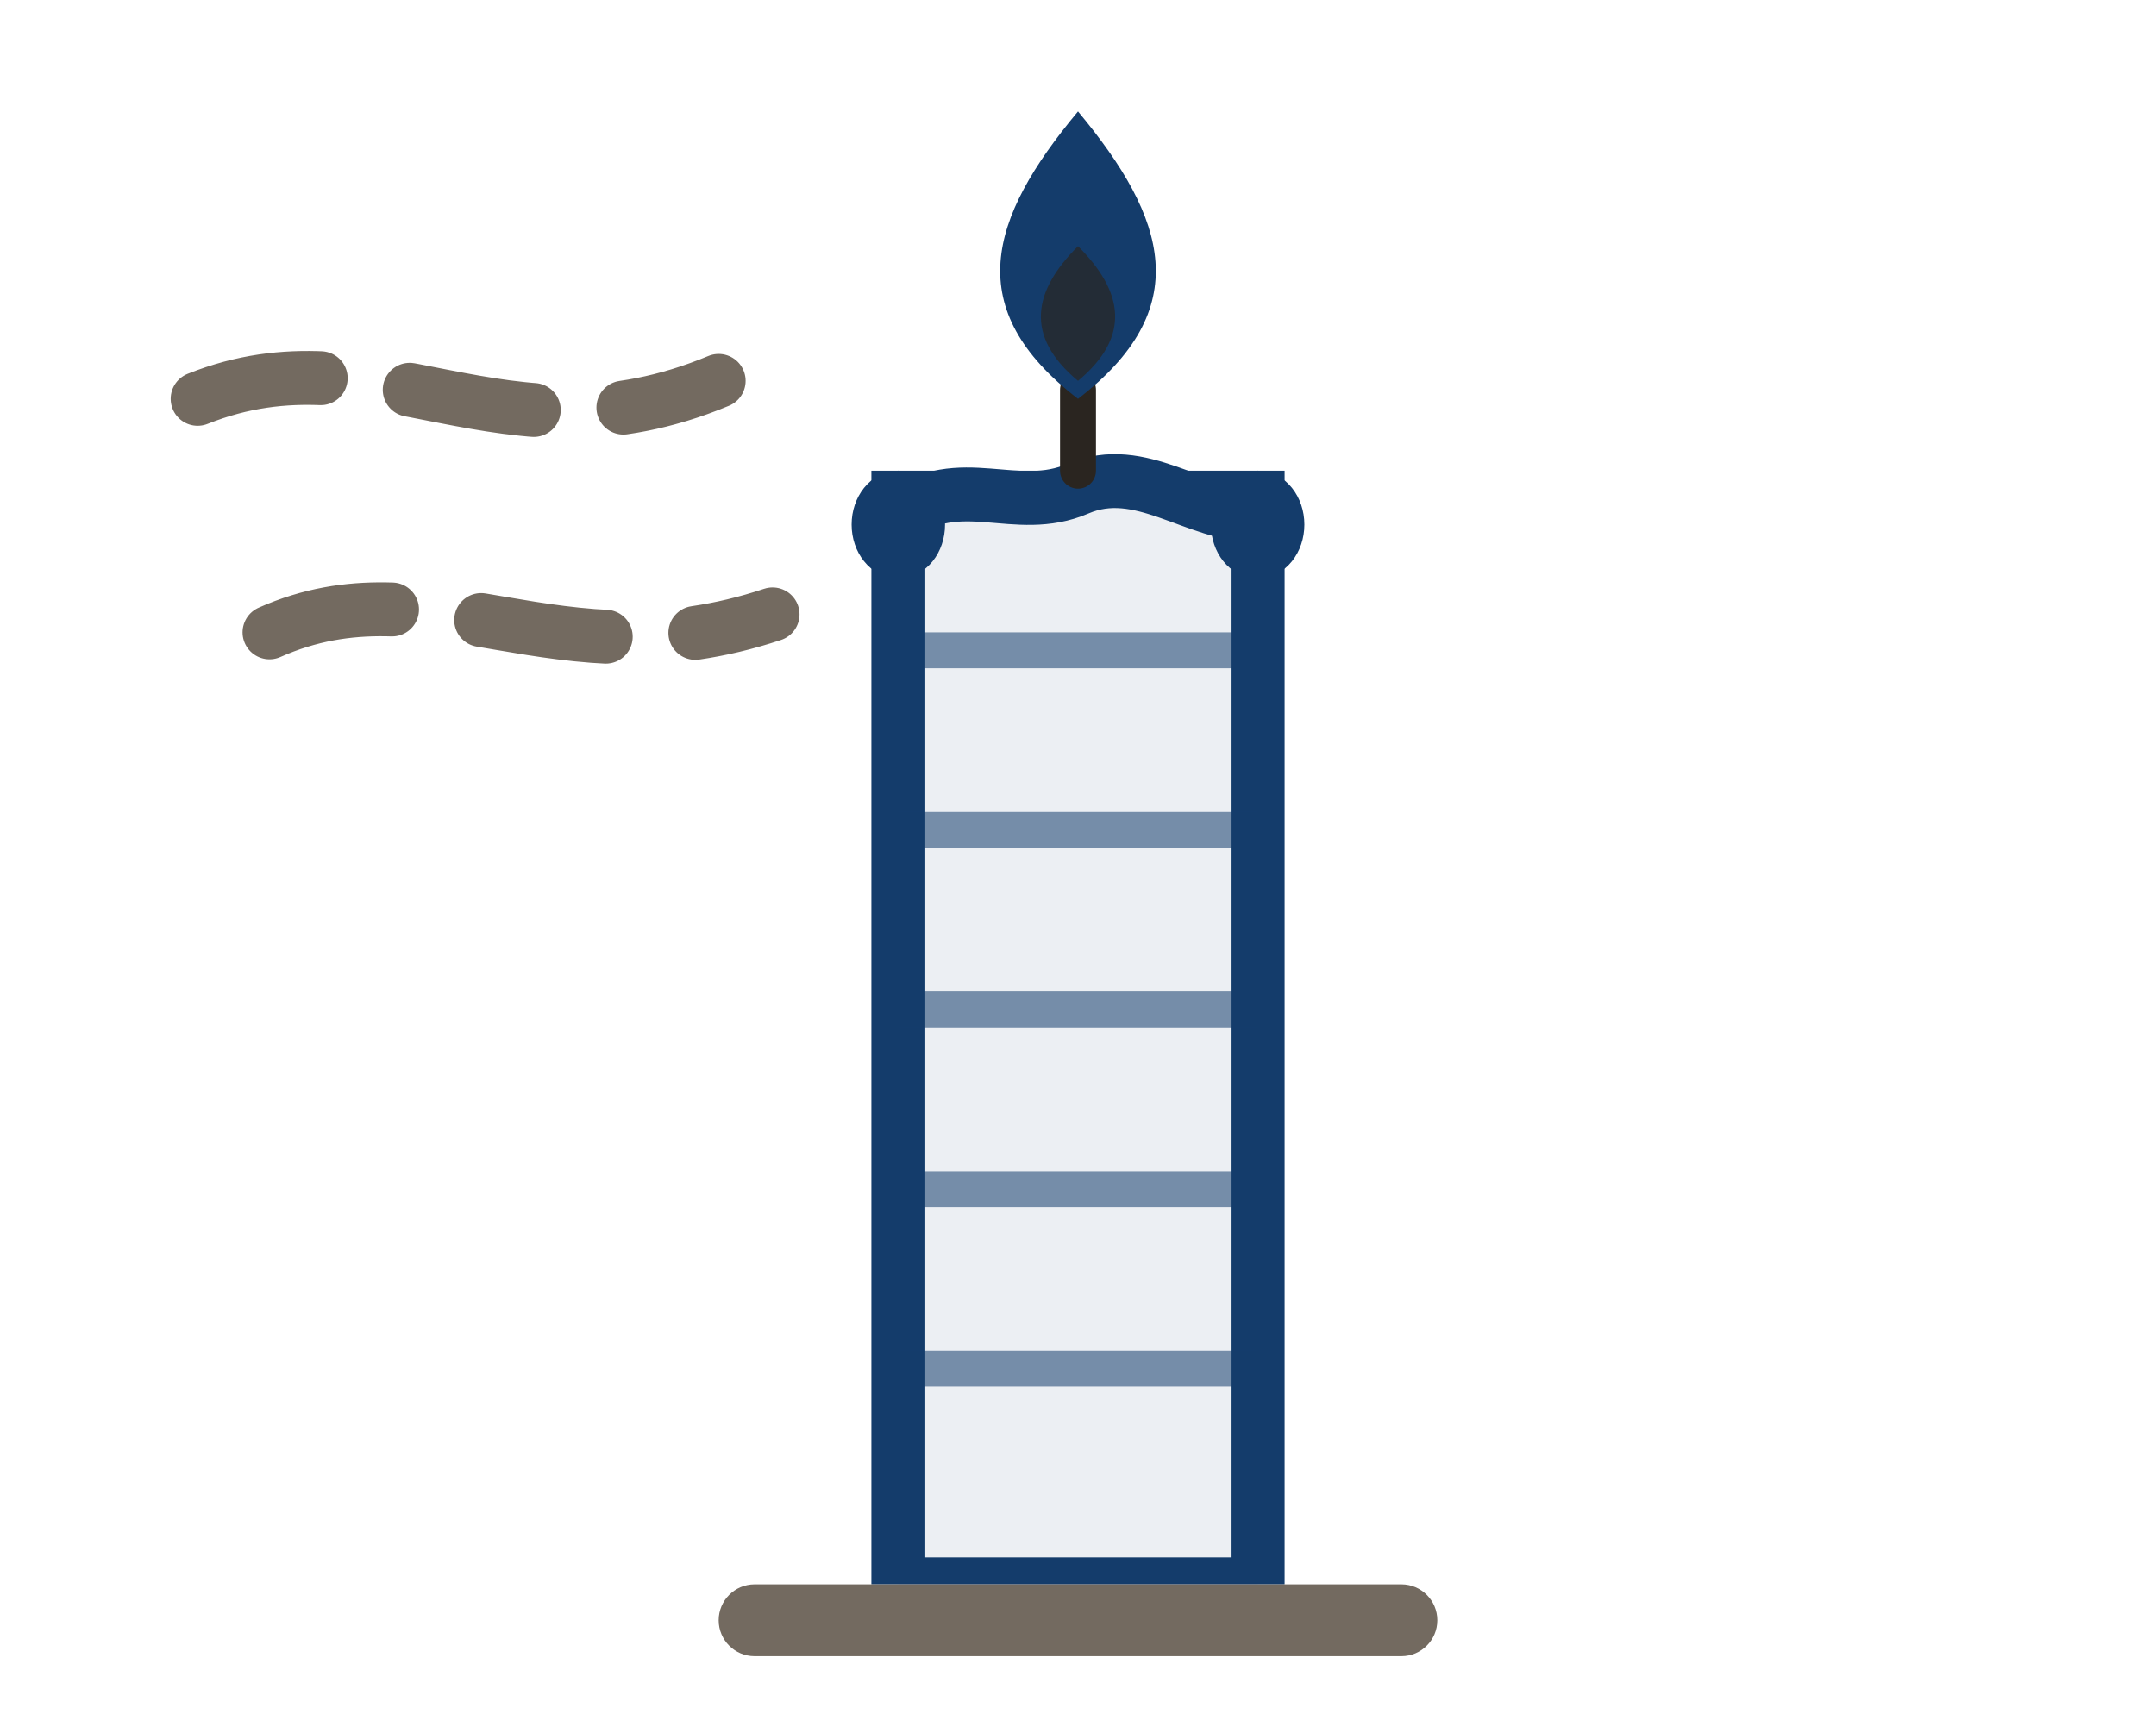
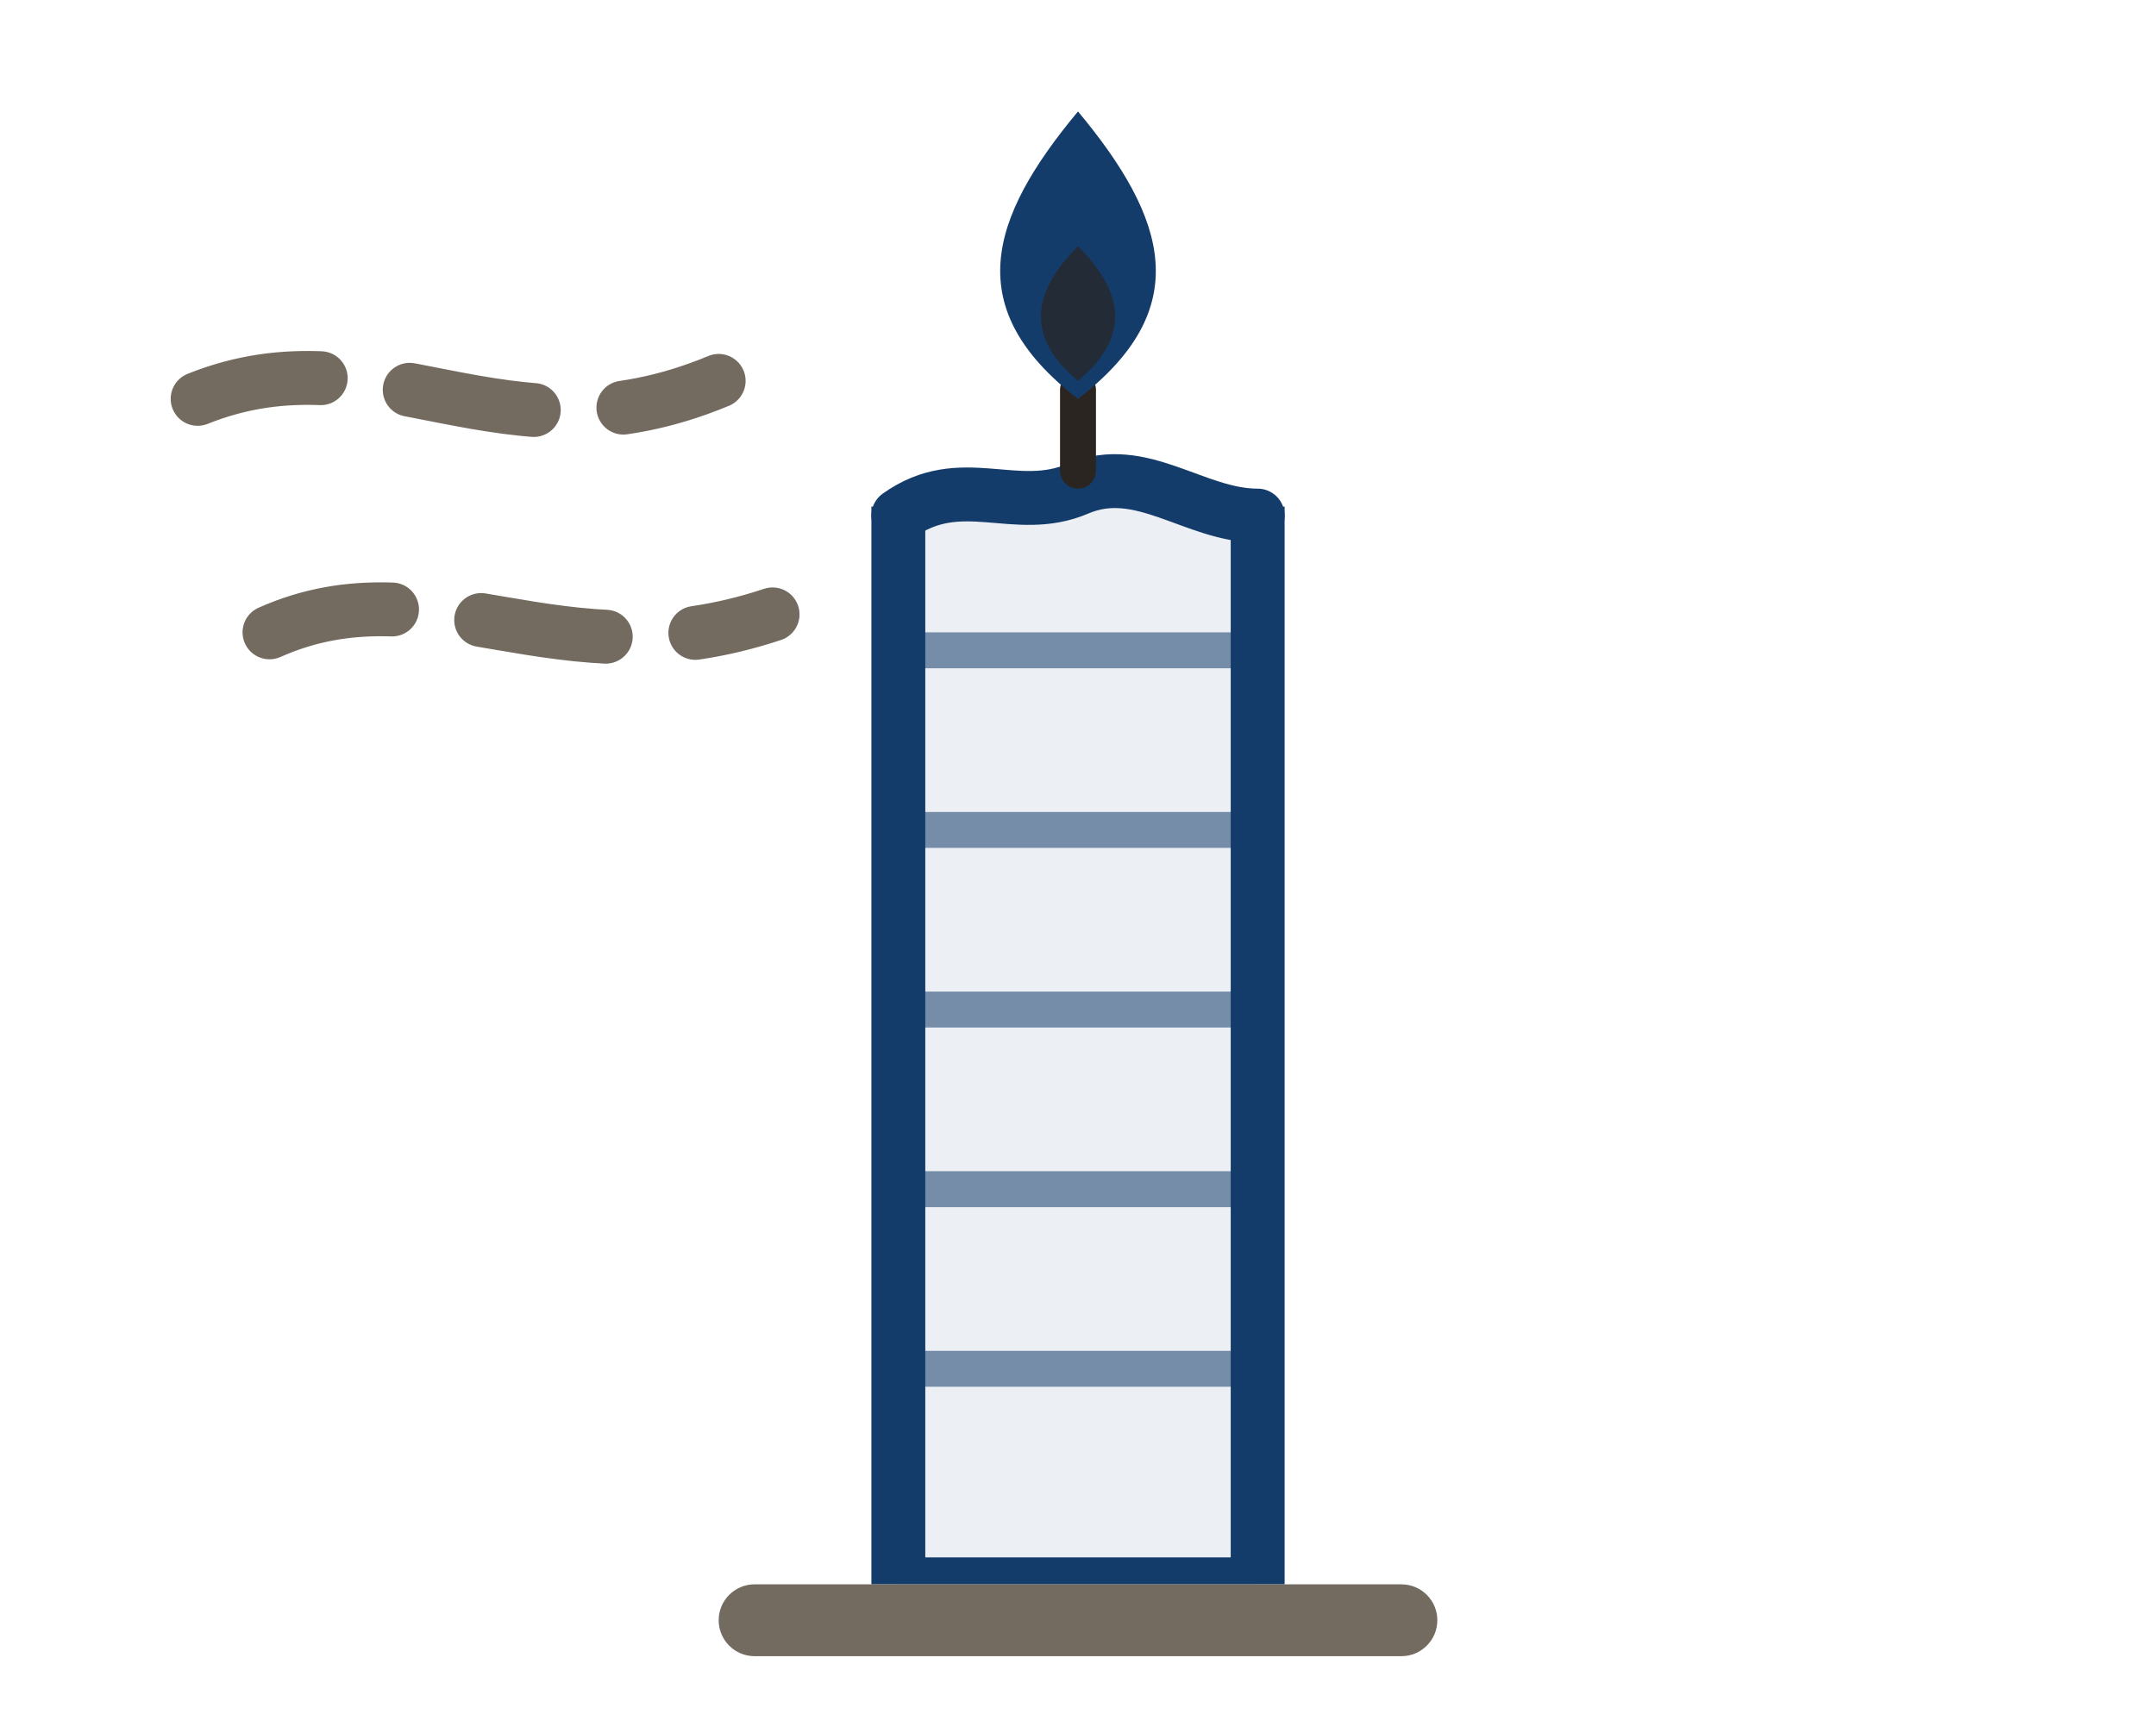
<svg xmlns="http://www.w3.org/2000/svg" width="122" height="97" viewBox="0 0 240 190">
  <defs>
-     <clipPath id="t13-c-burn">
-       <rect x="94" y="52" width="52" height="124">
+     <clipPath id="candle-burn-clip">
+       <rect x="94" y="56" width="52" height="120">
        <animate attributeName="y" values="56;152" dur="12s" repeatCount="indefinite" />
        <animate attributeName="height" values="120;24" dur="12s" repeatCount="indefinite" />
      </rect>
    </clipPath>
  </defs>
-   <g clip-path="url(#t13-c-burn)">
+   <g clip-path="url(#candle-burn-clip)">
    <rect x="100" y="52" width="40" height="124" stroke="#143C6B" stroke-width="6" fill="#143C6B" fill-opacity="0.08" />
    <g stroke="#143C6B" stroke-opacity="0.55" stroke-width="4">
      <line x1="100" y1="72" x2="140" y2="72" />
      <line x1="100" y1="92" x2="140" y2="92" />
      <line x1="100" y1="112" x2="140" y2="112" />
      <line x1="100" y1="132" x2="140" y2="132" />
      <line x1="100" y1="152" x2="140" y2="152" />
    </g>
  </g>
  <g>
    <animateTransform attributeName="transform" type="translate" values="0 0;0 96" dur="12s" repeatCount="indefinite" />
    <path d="M22 44 C42 36 56 52 80 42" stroke="#736A60" stroke-width="6" fill="none" stroke-linecap="round" stroke-dasharray="14 10">
      <animate attributeName="stroke-dashoffset" values="48;0" dur="1.5s" repeatCount="indefinite" />
    </path>
    <path d="M30 70 C48 62 62 76 86 68" stroke="#736A60" stroke-width="6" fill="none" stroke-linecap="round" stroke-dasharray="14 10">
      <animate attributeName="stroke-dashoffset" values="48;0" dur="1.8s" repeatCount="indefinite" />
    </path>
-     <ellipse cx="100" cy="58" rx="3.2" ry="4" fill="#143C6B" fill-opacity="0.35" stroke="#143C6B" stroke-width="4">
+     <ellipse cx="100" cy="58" rx="3.2" ry="4" opacity="0" fill="#143C6B" fill-opacity="0.35" stroke="#143C6B" stroke-width="4">
      <animate attributeName="cy" values="58;58;80" keyTimes="0;0.22;1" dur="3.1s" repeatCount="indefinite" />
      <animate attributeName="ry" values="4;9.5;6" keyTimes="0;0.45;1" dur="3.1s" repeatCount="indefinite" />
      <animate attributeName="opacity" values="0;1;1;0" keyTimes="0;0.18;0.82;1" dur="3.1s" repeatCount="indefinite" />
    </ellipse>
-     <ellipse cx="140" cy="58" rx="3.2" ry="4" fill="#143C6B" fill-opacity="0.35" stroke="#143C6B" stroke-width="4">
+     <ellipse cx="140" cy="58" rx="3.2" ry="4" opacity="0" fill="#143C6B" fill-opacity="0.35" stroke="#143C6B" stroke-width="4">
      <animate attributeName="cy" values="58;58;76" keyTimes="0;0.28;1" dur="4.3s" repeatCount="indefinite" />
      <animate attributeName="ry" values="4;8.5;6" keyTimes="0;0.45;1" dur="4.3s" repeatCount="indefinite" />
      <animate attributeName="opacity" values="0;1;1;0" keyTimes="0;0.2;0.8;1" dur="4.3s" repeatCount="indefinite" />
    </ellipse>
    <path d="M100 57 C107 52 113 57 120 54 C127 51 133 57 140 57" fill="none" stroke="#143C6B" stroke-width="6" stroke-linecap="round" />
    <line x1="120" y1="52" x2="120" y2="43" stroke="#2A2520" stroke-width="4" stroke-linecap="round" />
    <path d="M120 12 C130 24 133 34 120 44 C107 34 110 24 120 12 Z" fill="#143C6B">
      <animate attributeName="d" values="M120 12 C130 24 133 34 120 44 C107 34 110 24 120 12 Z;M125 10 C132 24 132 35 120 44 C108 35 113 23 125 10 Z;M120 12 C130 24 133 34 120 44 C107 34 110 24 120 12 Z" dur="1.6s" repeatCount="indefinite" />
    </path>
    <path d="M120 27 C125 32 126 37 120 42 C114 37 115 32 120 27 Z" fill="#2A2520" fill-opacity="0.7" />
  </g>
  <rect x="80" y="176" width="80" height="8" rx="4" fill="#736A60" />
</svg>
